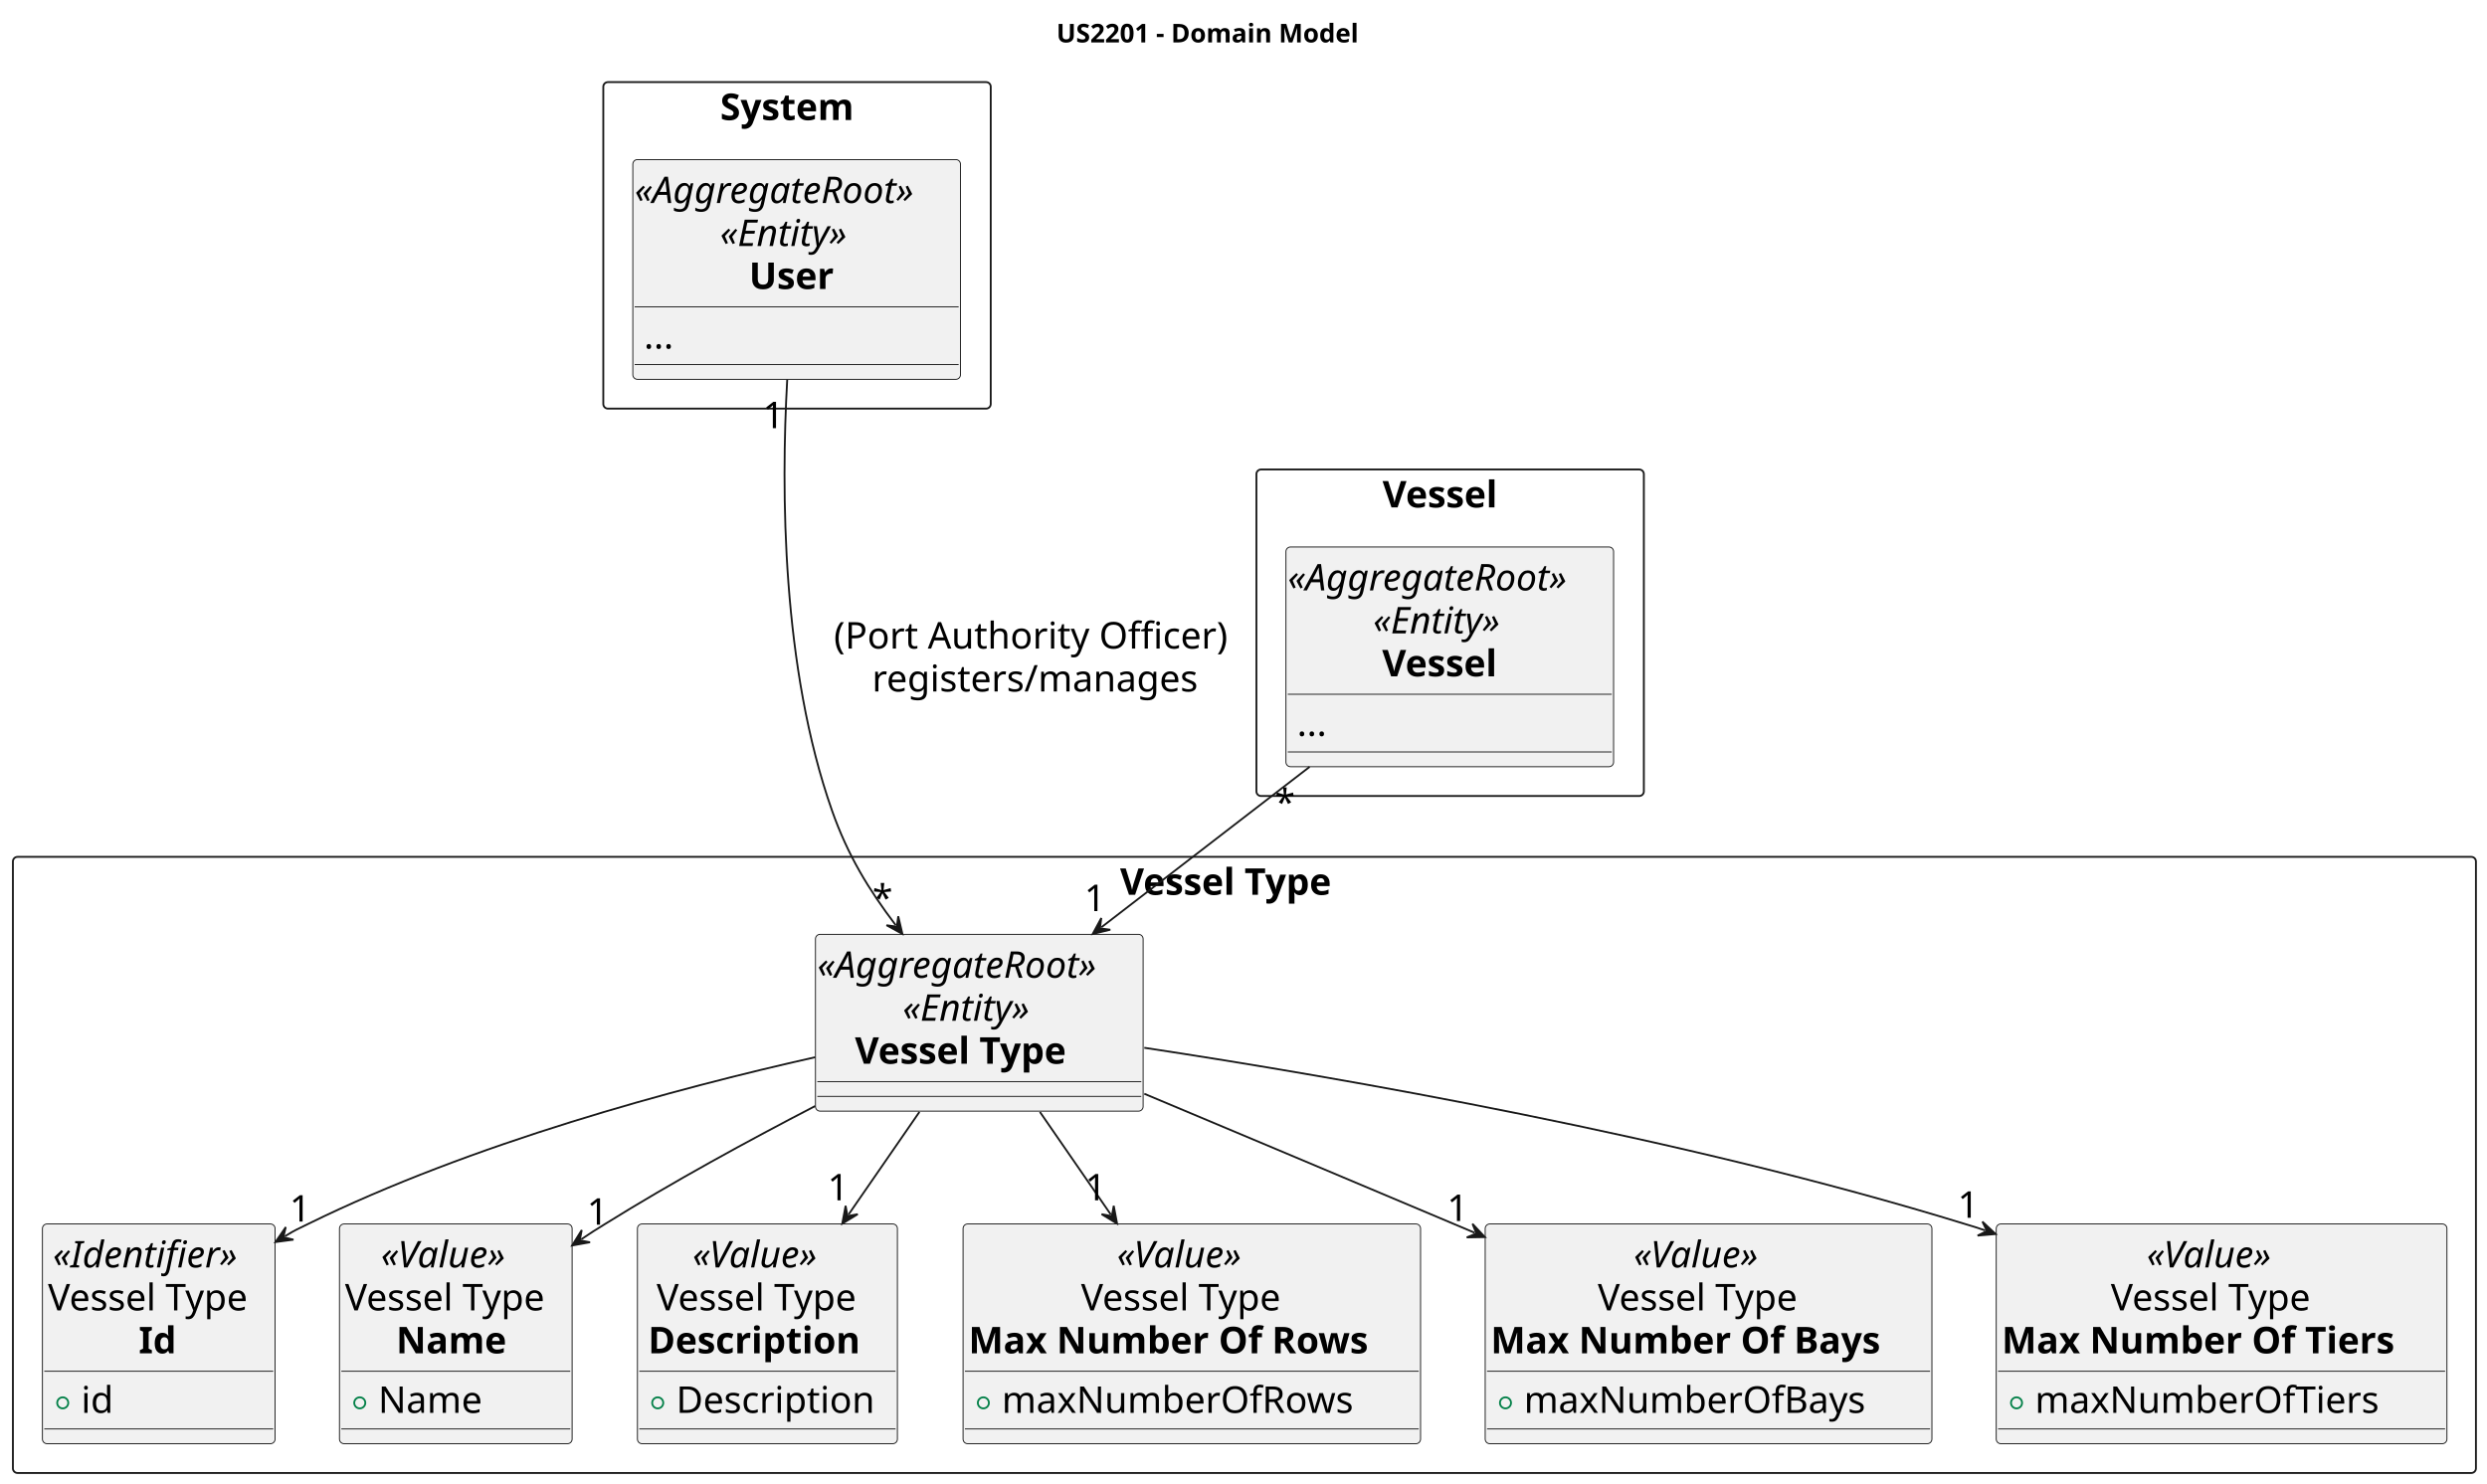
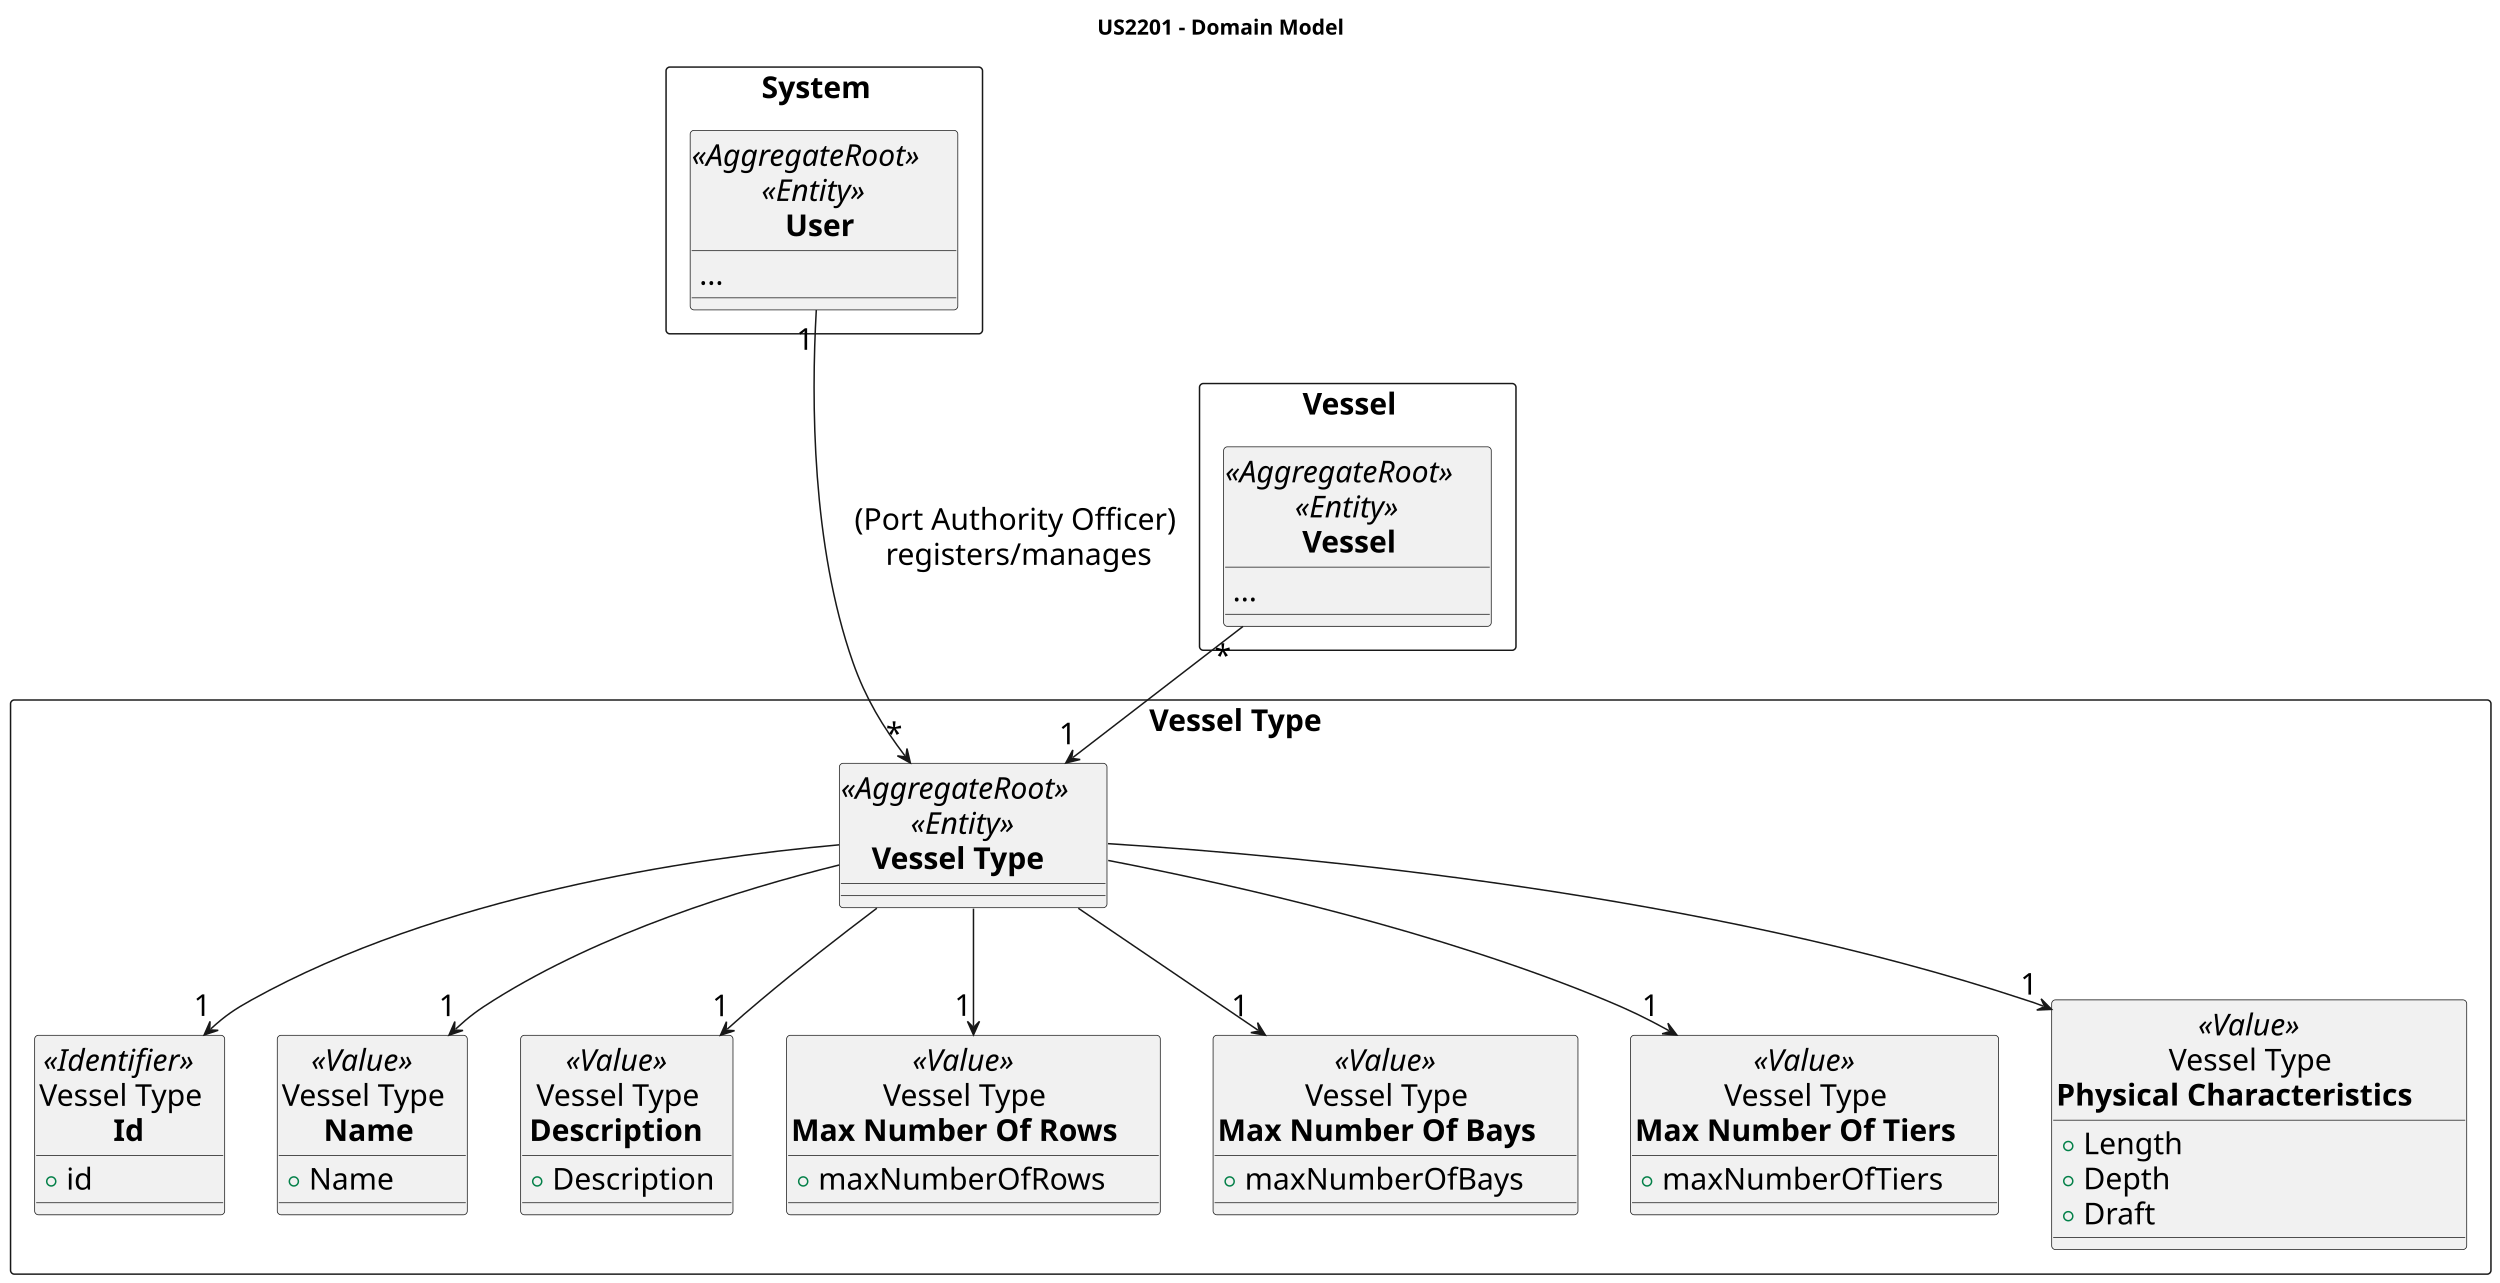
- <svg xmlns="http://www.w3.org/2000/svg" contentStyleType="text/css" data-diagram-type="CLASS" height="804px" preserveAspectRatio="none" style="width:1348px;height:804px;background:#FFFFFF;" version="1.1" viewBox="0 0 1348 804" width="1348px" zoomAndPan="magnify">
+ <svg xmlns="http://www.w3.org/2000/svg" contentStyleType="text/css" data-diagram-type="CLASS" height="851px" preserveAspectRatio="none" style="width:1659px;height:851px;background:#FFFFFF;" version="1.1" viewBox="0 0 1659 851" width="1659px" zoomAndPan="magnify">
  <defs />
  <g>
-     <text fill="#000000" font-family="sans-serif" font-size="14" font-weight="bold" lengthAdjust="spacing" textLength="188.754" x="572.623" y="22.995">US2201 - Domain Model</text>
+     <text fill="#000000" font-family="sans-serif" font-size="14" font-weight="bold" lengthAdjust="spacing" textLength="188.754" x="728.123" y="22.995">US2201 - Domain Model</text>
    <g class="cluster" data-entity="System" data-source-line="4" data-uid="ent0002" id="cluster_System">
-       <rect fill="none" height="177" rx="2.5" ry="2.5" style="stroke:#181818;stroke-width:1;" width="210" x="327" y="44.514" />
-       <text fill="#000000" font-family="sans-serif" font-size="20" font-weight="bold" lengthAdjust="spacing" textLength="83.311" x="390.345" y="65.078">System</text>
+       <rect fill="none" height="177" rx="2.5" ry="2.5" style="stroke:#181818;stroke-width:1;" width="210" x="442" y="44.514" />
+       <text fill="#000000" font-family="sans-serif" font-size="20" font-weight="bold" lengthAdjust="spacing" textLength="83.311" x="505.345" y="65.078">System</text>
    </g>
    <g class="cluster" data-entity="Vessel" data-source-line="11" data-uid="ent0004" id="cluster_Vessel">
-       <rect fill="none" height="177" rx="2.5" ry="2.5" style="stroke:#181818;stroke-width:1;" width="210" x="681" y="254.514" />
-       <text fill="#000000" font-family="sans-serif" font-size="20" font-weight="bold" lengthAdjust="spacing" textLength="73.272" x="749.364" y="275.078">Vessel</text>
+       <rect fill="none" height="177" rx="2.5" ry="2.5" style="stroke:#181818;stroke-width:1;" width="210" x="796" y="254.514" />
+       <text fill="#000000" font-family="sans-serif" font-size="20" font-weight="bold" lengthAdjust="spacing" textLength="73.272" x="864.364" y="275.078">Vessel</text>
    </g>
    <g class="cluster" data-entity="Vessel Type" data-source-line="18" data-uid="ent0006" id="cluster_Vessel Type">
-       <rect fill="none" height="334" rx="2.5" ry="2.5" style="stroke:#181818;stroke-width:1;" width="1335" x="7" y="464.514" />
-       <text fill="#000000" font-family="sans-serif" font-size="20" font-weight="bold" lengthAdjust="spacing" textLength="134.795" x="607.102" y="485.078">Vessel Type</text>
+       <rect fill="none" height="381" rx="2.5" ry="2.5" style="stroke:#181818;stroke-width:1;" width="1646" x="7" y="464.514" />
+       <text fill="#000000" font-family="sans-serif" font-size="20" font-weight="bold" lengthAdjust="spacing" textLength="134.795" x="762.602" y="485.078">Vessel Type</text>
    </g>
    <g class="entity" data-entity="user" data-source-line="5" data-uid="ent0003" id="entity_user">
-       <rect fill="#F1F1F1" height="119.125" rx="2.5" ry="2.5" style="stroke:#181818;stroke-width:0.5;" width="177.596" x="343" y="86.514" />
-       <text fill="#000000" font-family="sans-serif" font-size="20" font-style="italic" lengthAdjust="spacing" textLength="175.596" x="344" y="110.078">«AggregateRoot»</text>
-       <text fill="#000000" font-family="sans-serif" font-size="20" font-style="italic" lengthAdjust="spacing" textLength="83.076" x="390.26" y="133.359">«Entity»</text>
-       <text fill="#000000" font-family="sans-serif" font-size="20" font-weight="bold" lengthAdjust="spacing" textLength="51.572" x="406.012" y="156.641">User</text>
-       <line style="stroke:#181818;stroke-width:0.5;" x1="344" x2="519.596" y1="166.357" y2="166.357" />
-       <text fill="#000000" font-family="sans-serif" font-size="20" lengthAdjust="spacing" textLength="19.072" x="349" y="188.922">...</text>
-       <line style="stroke:#181818;stroke-width:0.5;" x1="344" x2="519.596" y1="197.639" y2="197.639" />
+       <rect fill="#F1F1F1" height="119.125" rx="2.5" ry="2.5" style="stroke:#181818;stroke-width:0.5;" width="177.596" x="458" y="86.514" />
+       <text fill="#000000" font-family="sans-serif" font-size="20" font-style="italic" lengthAdjust="spacing" textLength="175.596" x="459" y="110.078">«AggregateRoot»</text>
+       <text fill="#000000" font-family="sans-serif" font-size="20" font-style="italic" lengthAdjust="spacing" textLength="83.076" x="505.26" y="133.359">«Entity»</text>
+       <text fill="#000000" font-family="sans-serif" font-size="20" font-weight="bold" lengthAdjust="spacing" textLength="51.572" x="521.012" y="156.641">User</text>
+       <line style="stroke:#181818;stroke-width:0.5;" x1="459" x2="634.596" y1="166.357" y2="166.357" />
+       <text fill="#000000" font-family="sans-serif" font-size="20" lengthAdjust="spacing" textLength="19.072" x="464" y="188.922">...</text>
+       <line style="stroke:#181818;stroke-width:0.5;" x1="459" x2="634.596" y1="197.639" y2="197.639" />
    </g>
    <g class="entity" data-entity="vessel" data-source-line="12" data-uid="ent0005" id="entity_vessel">
-       <rect fill="#F1F1F1" height="119.125" rx="2.5" ry="2.5" style="stroke:#181818;stroke-width:0.5;" width="177.596" x="697" y="296.514" />
-       <text fill="#000000" font-family="sans-serif" font-size="20" font-style="italic" lengthAdjust="spacing" textLength="175.596" x="698" y="320.078">«AggregateRoot»</text>
-       <text fill="#000000" font-family="sans-serif" font-size="20" font-style="italic" lengthAdjust="spacing" textLength="83.076" x="744.26" y="343.359">«Entity»</text>
-       <text fill="#000000" font-family="sans-serif" font-size="20" font-weight="bold" lengthAdjust="spacing" textLength="73.272" x="749.162" y="366.641">Vessel</text>
-       <line style="stroke:#181818;stroke-width:0.5;" x1="698" x2="873.596" y1="376.357" y2="376.357" />
-       <text fill="#000000" font-family="sans-serif" font-size="20" lengthAdjust="spacing" textLength="19.072" x="703" y="398.922">...</text>
-       <line style="stroke:#181818;stroke-width:0.5;" x1="698" x2="873.596" y1="407.639" y2="407.639" />
+       <rect fill="#F1F1F1" height="119.125" rx="2.5" ry="2.5" style="stroke:#181818;stroke-width:0.5;" width="177.596" x="812" y="296.514" />
+       <text fill="#000000" font-family="sans-serif" font-size="20" font-style="italic" lengthAdjust="spacing" textLength="175.596" x="813" y="320.078">«AggregateRoot»</text>
+       <text fill="#000000" font-family="sans-serif" font-size="20" font-style="italic" lengthAdjust="spacing" textLength="83.076" x="859.26" y="343.359">«Entity»</text>
+       <text fill="#000000" font-family="sans-serif" font-size="20" font-weight="bold" lengthAdjust="spacing" textLength="73.272" x="864.162" y="366.641">Vessel</text>
+       <line style="stroke:#181818;stroke-width:0.5;" x1="813" x2="988.596" y1="376.357" y2="376.357" />
+       <text fill="#000000" font-family="sans-serif" font-size="20" lengthAdjust="spacing" textLength="19.072" x="818" y="398.922">...</text>
+       <line style="stroke:#181818;stroke-width:0.5;" x1="813" x2="988.596" y1="407.639" y2="407.639" />
    </g>
    <g class="entity" data-entity="vessel_type" data-source-line="19" data-uid="ent0007" id="entity_vessel_type">
-       <rect fill="#F1F1F1" height="95.844" rx="2.5" ry="2.5" style="stroke:#181818;stroke-width:0.5;" width="177.596" x="442" y="506.514" />
-       <text fill="#000000" font-family="sans-serif" font-size="20" font-style="italic" lengthAdjust="spacing" textLength="175.596" x="443" y="530.078">«AggregateRoot»</text>
-       <text fill="#000000" font-family="sans-serif" font-size="20" font-style="italic" lengthAdjust="spacing" textLength="83.076" x="489.26" y="553.359">«Entity»</text>
-       <text fill="#000000" font-family="sans-serif" font-size="20" font-weight="bold" lengthAdjust="spacing" textLength="134.795" x="463.4" y="576.641">Vessel Type</text>
-       <line style="stroke:#181818;stroke-width:0.5;" x1="443" x2="618.596" y1="586.357" y2="586.357" />
-       <line style="stroke:#181818;stroke-width:0.5;" x1="443" x2="618.596" y1="594.357" y2="594.357" />
+       <rect fill="#F1F1F1" height="95.844" rx="2.5" ry="2.5" style="stroke:#181818;stroke-width:0.5;" width="177.596" x="557" y="506.514" />
+       <text fill="#000000" font-family="sans-serif" font-size="20" font-style="italic" lengthAdjust="spacing" textLength="175.596" x="558" y="530.078">«AggregateRoot»</text>
+       <text fill="#000000" font-family="sans-serif" font-size="20" font-style="italic" lengthAdjust="spacing" textLength="83.076" x="604.26" y="553.359">«Entity»</text>
+       <text fill="#000000" font-family="sans-serif" font-size="20" font-weight="bold" lengthAdjust="spacing" textLength="134.795" x="578.4" y="576.641">Vessel Type</text>
+       <line style="stroke:#181818;stroke-width:0.5;" x1="558" x2="733.596" y1="586.357" y2="586.357" />
+       <line style="stroke:#181818;stroke-width:0.5;" x1="558" x2="733.596" y1="594.357" y2="594.357" />
    </g>
    <g class="entity" data-entity="vessel_type_id" data-source-line="23" data-uid="ent0008" id="entity_vessel_type_id">
-       <rect fill="#F1F1F1" height="119.125" rx="2.5" ry="2.5" style="stroke:#181818;stroke-width:0.5;" width="126.098" x="23" y="663.514" />
-       <text fill="#000000" font-family="sans-serif" font-size="20" font-style="italic" lengthAdjust="spacing" textLength="114.785" x="28.656" y="687.078">«Identifier»</text>
-       <text fill="#000000" font-family="sans-serif" font-size="20" lengthAdjust="spacing" textLength="120.098" x="26" y="710.359">Vessel Type</text>
-       <text fill="#000000" font-family="sans-serif" font-size="20" font-weight="bold" lengthAdjust="spacing" textLength="21.758" x="75.17" y="733.641">Id</text>
-       <line style="stroke:#181818;stroke-width:0.5;" x1="24" x2="148.098" y1="743.357" y2="743.357" />
-       <ellipse cx="34" cy="760.498" fill="none" rx="3" ry="3" style="stroke:#038048;stroke-width:1;" />
-       <text fill="#000000" font-family="sans-serif" font-size="20" lengthAdjust="spacing" textLength="18.252" x="44" y="765.922">id</text>
-       <line style="stroke:#181818;stroke-width:0.5;" x1="24" x2="148.098" y1="774.639" y2="774.639" />
+       <rect fill="#F1F1F1" height="119.125" rx="2.5" ry="2.5" style="stroke:#181818;stroke-width:0.5;" width="126.098" x="23" y="687.014" />
+       <text fill="#000000" font-family="sans-serif" font-size="20" font-style="italic" lengthAdjust="spacing" textLength="114.785" x="28.656" y="710.578">«Identifier»</text>
+       <text fill="#000000" font-family="sans-serif" font-size="20" lengthAdjust="spacing" textLength="120.098" x="26" y="733.859">Vessel Type</text>
+       <text fill="#000000" font-family="sans-serif" font-size="20" font-weight="bold" lengthAdjust="spacing" textLength="21.758" x="75.17" y="757.141">Id</text>
+       <line style="stroke:#181818;stroke-width:0.5;" x1="24" x2="148.098" y1="766.857" y2="766.857" />
+       <ellipse cx="34" cy="783.998" fill="none" rx="3" ry="3" style="stroke:#038048;stroke-width:1;" />
+       <text fill="#000000" font-family="sans-serif" font-size="20" lengthAdjust="spacing" textLength="18.252" x="44" y="789.422">id</text>
+       <line style="stroke:#181818;stroke-width:0.5;" x1="24" x2="148.098" y1="798.139" y2="798.139" />
    </g>
    <g class="entity" data-entity="vessel_type_name" data-source-line="28" data-uid="ent0009" id="entity_vessel_type_name">
-       <rect fill="#F1F1F1" height="119.125" rx="2.5" ry="2.5" style="stroke:#181818;stroke-width:0.5;" width="126.098" x="184" y="663.514" />
-       <text fill="#000000" font-family="sans-serif" font-size="20" font-style="italic" lengthAdjust="spacing" textLength="81.162" x="206.468" y="687.078">«Value»</text>
-       <text fill="#000000" font-family="sans-serif" font-size="20" lengthAdjust="spacing" textLength="120.098" x="187" y="710.359">Vessel Type</text>
-       <text fill="#000000" font-family="sans-serif" font-size="20" font-weight="bold" lengthAdjust="spacing" textLength="64.639" x="214.73" y="733.641">Name</text>
-       <line style="stroke:#181818;stroke-width:0.5;" x1="185" x2="309.098" y1="743.357" y2="743.357" />
-       <ellipse cx="195" cy="760.498" fill="none" rx="3" ry="3" style="stroke:#038048;stroke-width:1;" />
-       <text fill="#000000" font-family="sans-serif" font-size="20" lengthAdjust="spacing" textLength="59.004" x="205" y="765.922">Name</text>
-       <line style="stroke:#181818;stroke-width:0.5;" x1="185" x2="309.098" y1="774.639" y2="774.639" />
+       <rect fill="#F1F1F1" height="119.125" rx="2.5" ry="2.5" style="stroke:#181818;stroke-width:0.5;" width="126.098" x="184" y="687.014" />
+       <text fill="#000000" font-family="sans-serif" font-size="20" font-style="italic" lengthAdjust="spacing" textLength="81.162" x="206.468" y="710.578">«Value»</text>
+       <text fill="#000000" font-family="sans-serif" font-size="20" lengthAdjust="spacing" textLength="120.098" x="187" y="733.859">Vessel Type</text>
+       <text fill="#000000" font-family="sans-serif" font-size="20" font-weight="bold" lengthAdjust="spacing" textLength="64.639" x="214.73" y="757.141">Name</text>
+       <line style="stroke:#181818;stroke-width:0.5;" x1="185" x2="309.098" y1="766.857" y2="766.857" />
+       <ellipse cx="195" cy="783.998" fill="none" rx="3" ry="3" style="stroke:#038048;stroke-width:1;" />
+       <text fill="#000000" font-family="sans-serif" font-size="20" lengthAdjust="spacing" textLength="59.004" x="205" y="789.422">Name</text>
+       <line style="stroke:#181818;stroke-width:0.5;" x1="185" x2="309.098" y1="798.139" y2="798.139" />
    </g>
    <g class="entity" data-entity="vessel_type_description" data-source-line="33" data-uid="ent0010" id="entity_vessel_type_description">
-       <rect fill="#F1F1F1" height="119.125" rx="2.5" ry="2.5" style="stroke:#181818;stroke-width:0.5;" width="140.906" x="345.5" y="663.514" />
-       <text fill="#000000" font-family="sans-serif" font-size="20" font-style="italic" lengthAdjust="spacing" textLength="81.162" x="375.372" y="687.078">«Value»</text>
-       <text fill="#000000" font-family="sans-serif" font-size="20" lengthAdjust="spacing" textLength="120.098" x="355.904" y="710.359">Vessel Type</text>
-       <text fill="#000000" font-family="sans-serif" font-size="20" font-weight="bold" lengthAdjust="spacing" textLength="129.356" x="351.275" y="733.641">Description</text>
-       <line style="stroke:#181818;stroke-width:0.5;" x1="346.5" x2="485.406" y1="743.357" y2="743.357" />
-       <ellipse cx="356.5" cy="760.498" fill="none" rx="3" ry="3" style="stroke:#038048;stroke-width:1;" />
-       <text fill="#000000" font-family="sans-serif" font-size="20" lengthAdjust="spacing" textLength="113.906" x="366.5" y="765.922">Description</text>
-       <line style="stroke:#181818;stroke-width:0.5;" x1="346.5" x2="485.406" y1="774.639" y2="774.639" />
+       <rect fill="#F1F1F1" height="119.125" rx="2.5" ry="2.5" style="stroke:#181818;stroke-width:0.5;" width="140.906" x="345.5" y="687.014" />
+       <text fill="#000000" font-family="sans-serif" font-size="20" font-style="italic" lengthAdjust="spacing" textLength="81.162" x="375.372" y="710.578">«Value»</text>
+       <text fill="#000000" font-family="sans-serif" font-size="20" lengthAdjust="spacing" textLength="120.098" x="355.904" y="733.859">Vessel Type</text>
+       <text fill="#000000" font-family="sans-serif" font-size="20" font-weight="bold" lengthAdjust="spacing" textLength="129.356" x="351.275" y="757.141">Description</text>
+       <line style="stroke:#181818;stroke-width:0.5;" x1="346.5" x2="485.406" y1="766.857" y2="766.857" />
+       <ellipse cx="356.5" cy="783.998" fill="none" rx="3" ry="3" style="stroke:#038048;stroke-width:1;" />
+       <text fill="#000000" font-family="sans-serif" font-size="20" lengthAdjust="spacing" textLength="113.906" x="366.5" y="789.422">Description</text>
+       <line style="stroke:#181818;stroke-width:0.5;" x1="346.5" x2="485.406" y1="798.139" y2="798.139" />
    </g>
    <g class="entity" data-entity="vessel_type_max_nr" data-source-line="37" data-uid="ent0011" id="entity_vessel_type_max_nr">
-       <rect fill="#F1F1F1" height="119.125" rx="2.5" ry="2.5" style="stroke:#181818;stroke-width:0.5;" width="247.973" x="522" y="663.514" />
-       <text fill="#000000" font-family="sans-serif" font-size="20" font-style="italic" lengthAdjust="spacing" textLength="81.162" x="605.405" y="687.078">«Value»</text>
-       <text fill="#000000" font-family="sans-serif" font-size="20" lengthAdjust="spacing" textLength="120.098" x="585.938" y="710.359">Vessel Type</text>
-       <text fill="#000000" font-family="sans-serif" font-size="20" font-weight="bold" lengthAdjust="spacing" textLength="241.973" x="525" y="733.641">Max Number Of Rows</text>
-       <line style="stroke:#181818;stroke-width:0.5;" x1="523" x2="768.973" y1="743.357" y2="743.357" />
-       <ellipse cx="533" cy="760.498" fill="none" rx="3" ry="3" style="stroke:#038048;stroke-width:1;" />
-       <text fill="#000000" font-family="sans-serif" font-size="20" lengthAdjust="spacing" textLength="199.609" x="543" y="765.922">maxNumberOfRows</text>
-       <line style="stroke:#181818;stroke-width:0.5;" x1="523" x2="768.973" y1="774.639" y2="774.639" />
+       <rect fill="#F1F1F1" height="119.125" rx="2.5" ry="2.5" style="stroke:#181818;stroke-width:0.5;" width="247.973" x="522" y="687.014" />
+       <text fill="#000000" font-family="sans-serif" font-size="20" font-style="italic" lengthAdjust="spacing" textLength="81.162" x="605.405" y="710.578">«Value»</text>
+       <text fill="#000000" font-family="sans-serif" font-size="20" lengthAdjust="spacing" textLength="120.098" x="585.938" y="733.859">Vessel Type</text>
+       <text fill="#000000" font-family="sans-serif" font-size="20" font-weight="bold" lengthAdjust="spacing" textLength="241.973" x="525" y="757.141">Max Number Of Rows</text>
+       <line style="stroke:#181818;stroke-width:0.5;" x1="523" x2="768.973" y1="766.857" y2="766.857" />
+       <ellipse cx="533" cy="783.998" fill="none" rx="3" ry="3" style="stroke:#038048;stroke-width:1;" />
+       <text fill="#000000" font-family="sans-serif" font-size="20" lengthAdjust="spacing" textLength="199.609" x="543" y="789.422">maxNumberOfRows</text>
+       <line style="stroke:#181818;stroke-width:0.5;" x1="523" x2="768.973" y1="798.139" y2="798.139" />
    </g>
    <g class="entity" data-entity="vessel_type_max_nb" data-source-line="41" data-uid="ent0012" id="entity_vessel_type_max_nb">
-       <rect fill="#F1F1F1" height="119.125" rx="2.5" ry="2.5" style="stroke:#181818;stroke-width:0.5;" width="242.133" x="805" y="663.514" />
-       <text fill="#000000" font-family="sans-serif" font-size="20" font-style="italic" lengthAdjust="spacing" textLength="81.162" x="885.485" y="687.078">«Value»</text>
-       <text fill="#000000" font-family="sans-serif" font-size="20" lengthAdjust="spacing" textLength="120.098" x="866.018" y="710.359">Vessel Type</text>
-       <text fill="#000000" font-family="sans-serif" font-size="20" font-weight="bold" lengthAdjust="spacing" textLength="236.133" x="808" y="733.641">Max Number Of Bays</text>
-       <line style="stroke:#181818;stroke-width:0.5;" x1="806" x2="1046.133" y1="743.357" y2="743.357" />
-       <ellipse cx="816" cy="760.498" fill="none" rx="3" ry="3" style="stroke:#038048;stroke-width:1;" />
-       <text fill="#000000" font-family="sans-serif" font-size="20" lengthAdjust="spacing" textLength="194.932" x="826" y="765.922">maxNumberOfBays</text>
-       <line style="stroke:#181818;stroke-width:0.5;" x1="806" x2="1046.133" y1="774.639" y2="774.639" />
+       <rect fill="#F1F1F1" height="119.125" rx="2.5" ry="2.5" style="stroke:#181818;stroke-width:0.5;" width="242.133" x="805" y="687.014" />
+       <text fill="#000000" font-family="sans-serif" font-size="20" font-style="italic" lengthAdjust="spacing" textLength="81.162" x="885.485" y="710.578">«Value»</text>
+       <text fill="#000000" font-family="sans-serif" font-size="20" lengthAdjust="spacing" textLength="120.098" x="866.018" y="733.859">Vessel Type</text>
+       <text fill="#000000" font-family="sans-serif" font-size="20" font-weight="bold" lengthAdjust="spacing" textLength="236.133" x="808" y="757.141">Max Number Of Bays</text>
+       <line style="stroke:#181818;stroke-width:0.5;" x1="806" x2="1046.133" y1="766.857" y2="766.857" />
+       <ellipse cx="816" cy="783.998" fill="none" rx="3" ry="3" style="stroke:#038048;stroke-width:1;" />
+       <text fill="#000000" font-family="sans-serif" font-size="20" lengthAdjust="spacing" textLength="194.932" x="826" y="789.422">maxNumberOfBays</text>
+       <line style="stroke:#181818;stroke-width:0.5;" x1="806" x2="1046.133" y1="798.139" y2="798.139" />
    </g>
    <g class="entity" data-entity="vessel_type_max_nt" data-source-line="45" data-uid="ent0013" id="entity_vessel_type_max_nt">
-       <rect fill="#F1F1F1" height="119.125" rx="2.5" ry="2.5" style="stroke:#181818;stroke-width:0.5;" width="244.281" x="1082" y="663.514" />
-       <text fill="#000000" font-family="sans-serif" font-size="20" font-style="italic" lengthAdjust="spacing" textLength="81.162" x="1163.56" y="687.078">«Value»</text>
-       <text fill="#000000" font-family="sans-serif" font-size="20" lengthAdjust="spacing" textLength="120.098" x="1144.092" y="710.359">Vessel Type</text>
-       <text fill="#000000" font-family="sans-serif" font-size="20" font-weight="bold" lengthAdjust="spacing" textLength="238.281" x="1085" y="733.641">Max Number Of Tiers</text>
-       <line style="stroke:#181818;stroke-width:0.5;" x1="1083" x2="1325.281" y1="743.357" y2="743.357" />
-       <ellipse cx="1093" cy="760.498" fill="none" rx="3" ry="3" style="stroke:#038048;stroke-width:1;" />
-       <text fill="#000000" font-family="sans-serif" font-size="20" lengthAdjust="spacing" textLength="195.42" x="1103" y="765.922">maxNumberOfTiers</text>
-       <line style="stroke:#181818;stroke-width:0.5;" x1="1083" x2="1325.281" y1="774.639" y2="774.639" />
+       <rect fill="#F1F1F1" height="119.125" rx="2.5" ry="2.5" style="stroke:#181818;stroke-width:0.5;" width="244.281" x="1082" y="687.014" />
+       <text fill="#000000" font-family="sans-serif" font-size="20" font-style="italic" lengthAdjust="spacing" textLength="81.162" x="1163.56" y="710.578">«Value»</text>
+       <text fill="#000000" font-family="sans-serif" font-size="20" lengthAdjust="spacing" textLength="120.098" x="1144.092" y="733.859">Vessel Type</text>
+       <text fill="#000000" font-family="sans-serif" font-size="20" font-weight="bold" lengthAdjust="spacing" textLength="238.281" x="1085" y="757.141">Max Number Of Tiers</text>
+       <line style="stroke:#181818;stroke-width:0.5;" x1="1083" x2="1325.281" y1="766.857" y2="766.857" />
+       <ellipse cx="1093" cy="783.998" fill="none" rx="3" ry="3" style="stroke:#038048;stroke-width:1;" />
+       <text fill="#000000" font-family="sans-serif" font-size="20" lengthAdjust="spacing" textLength="195.42" x="1103" y="789.422">maxNumberOfTiers</text>
+       <line style="stroke:#181818;stroke-width:0.5;" x1="1083" x2="1325.281" y1="798.139" y2="798.139" />
    </g>
-     <g class="link" data-entity-1="user" data-entity-2="vessel_type" data-source-line="52" data-uid="lnk14" id="link_user_vessel_type">
-       <path codeLine="52" d="M426.69,205.754 C423.3,266.164 423.76,362.114 451,439.514 C459.43,463.464 470.768,482.168 485.498,501.538" fill="none" id="user-to-vessel_type" style="stroke:#181818;stroke-width:1;" />
-       <polygon fill="#181818" points="489.13,506.314,486.866,496.728,486.103,502.334,480.498,501.571,489.13,506.314" style="stroke:#181818;stroke-width:1;" />
-       <text fill="#000000" font-family="sans-serif" font-size="20" lengthAdjust="spacing" textLength="228.154" x="452" y="351.578">(Port Authority Officer)</text>
-       <text fill="#000000" font-family="sans-serif" font-size="20" lengthAdjust="spacing" textLength="186.816" x="472.669" y="374.859">registers/manages</text>
-       <text fill="#000000" font-family="sans-serif" font-size="20" lengthAdjust="spacing" textLength="12.725" x="413.515" y="232.119">1</text>
-       <text fill="#000000" font-family="sans-serif" font-size="20" lengthAdjust="spacing" textLength="10" x="472.859" y="493.885">*</text>
+     <g class="entity" data-entity="vessel_type_physical_char" data-source-line="50" data-uid="ent0014" id="entity_vessel_type_physical_char">
+       <rect fill="#F1F1F1" height="165.688" rx="2.5" ry="2.5" style="stroke:#181818;stroke-width:0.5;" width="275.414" x="1361.5" y="663.514" />
+       <text fill="#000000" font-family="sans-serif" font-size="20" font-style="italic" lengthAdjust="spacing" textLength="81.162" x="1458.626" y="687.078">«Value»</text>
+       <text fill="#000000" font-family="sans-serif" font-size="20" lengthAdjust="spacing" textLength="120.098" x="1439.158" y="710.359">Vessel Type</text>
+       <text fill="#000000" font-family="sans-serif" font-size="20" font-weight="bold" lengthAdjust="spacing" textLength="269.414" x="1364.5" y="733.641">Physical Characteristics</text>
+       <line style="stroke:#181818;stroke-width:0.5;" x1="1362.5" x2="1635.914" y1="743.357" y2="743.357" />
+       <ellipse cx="1372.5" cy="760.498" fill="none" rx="3" ry="3" style="stroke:#038048;stroke-width:1;" />
+       <text fill="#000000" font-family="sans-serif" font-size="20" lengthAdjust="spacing" textLength="69.336" x="1382.5" y="765.922">Length</text>
+       <ellipse cx="1372.5" cy="783.779" fill="none" rx="3" ry="3" style="stroke:#038048;stroke-width:1;" />
+       <text fill="#000000" font-family="sans-serif" font-size="20" lengthAdjust="spacing" textLength="60.918" x="1382.5" y="789.203">Depth</text>
+       <ellipse cx="1372.5" cy="807.061" fill="none" rx="3" ry="3" style="stroke:#038048;stroke-width:1;" />
+       <text fill="#000000" font-family="sans-serif" font-size="20" lengthAdjust="spacing" textLength="50.762" x="1382.5" y="812.484">Draft</text>
+       <line style="stroke:#181818;stroke-width:0.5;" x1="1362.5" x2="1635.914" y1="821.201" y2="821.201" />
    </g>
-     <g class="link" data-entity-1="vessel" data-entity-2="vessel_type" data-source-line="54" data-uid="lnk15" id="link_vessel_vessel_type">
-       <path codeLine="54" d="M709.84,415.704 C672.27,444.654 632.312,475.441 596.992,502.661" fill="none" id="vessel-to-vessel_type" style="stroke:#181818;stroke-width:1;" />
-       <polygon fill="#181818" points="592.24,506.324,601.81,503.998,596.2,503.272,596.927,497.661,592.24,506.324" style="stroke:#181818;stroke-width:1;" />
-       <text fill="#000000" font-family="sans-serif" font-size="20" lengthAdjust="spacing" textLength="10" x="690.985" y="442.063">*</text>
-       <text fill="#000000" font-family="sans-serif" font-size="20" lengthAdjust="spacing" textLength="12.725" x="587.739" y="493.897">1</text>
+     <g class="link" data-entity-1="user" data-entity-2="vessel_type" data-source-line="58" data-uid="lnk15" id="link_user_vessel_type">
+       <path codeLine="58" d="M541.69,205.754 C538.3,266.164 538.76,362.114 566,439.514 C574.43,463.464 585.768,482.168 600.498,501.538" fill="none" id="user-to-vessel_type" style="stroke:#181818;stroke-width:1;" />
+       <polygon fill="#181818" points="604.13,506.314,601.866,496.728,601.103,502.334,595.498,501.571,604.13,506.314" style="stroke:#181818;stroke-width:1;" />
+       <text fill="#000000" font-family="sans-serif" font-size="20" lengthAdjust="spacing" textLength="228.154" x="567" y="351.578">(Port Authority Officer)</text>
+       <text fill="#000000" font-family="sans-serif" font-size="20" lengthAdjust="spacing" textLength="186.816" x="587.669" y="374.859">registers/manages</text>
+       <text fill="#000000" font-family="sans-serif" font-size="20" lengthAdjust="spacing" textLength="12.725" x="528.515" y="232.119">1</text>
+       <text fill="#000000" font-family="sans-serif" font-size="20" lengthAdjust="spacing" textLength="10" x="587.859" y="493.885">*</text>
    </g>
-     <g class="link" data-entity-1="vessel_type" data-entity-2="vessel_type_id" data-source-line="56" data-uid="lnk16" id="link_vessel_type_vessel_type_id">
-       <path codeLine="56" d="M441.85,573.124 C366.18,590.114 256.03,619.744 167,663.514 C161.08,666.424 160.257,666.62 154.427,670.19" fill="none" id="vessel_type-to-vessel_type_id" style="stroke:#181818;stroke-width:1;" />
-       <polygon fill="#181818" points="149.31,673.324,159.074,672.035,153.574,670.713,154.896,665.212,149.31,673.324" style="stroke:#181818;stroke-width:1;" />
-       <text fill="#000000" font-family="sans-serif" font-size="20" lengthAdjust="spacing" textLength="12.725" x="156.925" y="662.204">1</text>
+     <g class="link" data-entity-1="vessel" data-entity-2="vessel_type" data-source-line="60" data-uid="lnk16" id="link_vessel_vessel_type">
+       <path codeLine="60" d="M824.84,415.704 C787.27,444.654 747.312,475.441 711.992,502.661" fill="none" id="vessel-to-vessel_type" style="stroke:#181818;stroke-width:1;" />
+       <polygon fill="#181818" points="707.24,506.324,716.81,503.998,711.2,503.272,711.927,497.661,707.24,506.324" style="stroke:#181818;stroke-width:1;" />
+       <text fill="#000000" font-family="sans-serif" font-size="20" lengthAdjust="spacing" textLength="10" x="805.985" y="442.063">*</text>
+       <text fill="#000000" font-family="sans-serif" font-size="20" lengthAdjust="spacing" textLength="12.725" x="702.739" y="493.897">1</text>
    </g>
-     <g class="link" data-entity-1="vessel_type" data-entity-2="vessel_type_name" data-source-line="57" data-uid="lnk17" id="link_vessel_type_vessel_type_name">
-       <path codeLine="57" d="M441.84,599.594 C405.86,618.244 364.34,640.874 328,663.514 C322.11,667.184 321.045,667.765 315.075,671.815" fill="none" id="vessel_type-to-vessel_type_name" style="stroke:#181818;stroke-width:1;" />
-       <polygon fill="#181818" points="310.11,675.184,319.803,673.441,314.248,672.377,315.312,666.821,310.11,675.184" style="stroke:#181818;stroke-width:1;" />
-       <text fill="#000000" font-family="sans-serif" font-size="20" lengthAdjust="spacing" textLength="12.725" x="318.137" y="663.897">1</text>
+     <g class="link" data-entity-1="vessel_type" data-entity-2="vessel_type_id" data-source-line="62" data-uid="lnk17" id="link_vessel_type_vessel_type_id">
+       <path codeLine="62" d="M556.8,560.634 C456.4,569.674 291.11,594.644 167,663.514 C155.8,669.724 149.57,673.917 139.88,682.767" fill="none" id="vessel_type-to-vessel_type_id" style="stroke:#181818;stroke-width:1;" />
+       <polygon fill="#181818" points="135.45,686.814,144.793,683.698,139.142,683.442,139.398,677.791,135.45,686.814" style="stroke:#181818;stroke-width:1;" />
+       <text fill="#000000" font-family="sans-serif" font-size="20" lengthAdjust="spacing" textLength="12.725" x="128.51" y="674.155">1</text>
    </g>
-     <g class="link" data-entity-1="vessel_type" data-entity-2="vessel_type_description" data-source-line="58" data-uid="lnk18" id="link_vessel_type_vessel_type_description">
-       <path codeLine="58" d="M498.35,602.784 C485.34,621.624 473.631,638.578 459.921,658.418" fill="none" id="vessel_type-to-vessel_type_description" style="stroke:#181818;stroke-width:1;" />
-       <polygon fill="#181818" points="456.51,663.354,464.917,658.223,459.353,659.24,458.336,653.676,456.51,663.354" style="stroke:#181818;stroke-width:1;" />
-       <text fill="#000000" font-family="sans-serif" font-size="20" lengthAdjust="spacing" textLength="12.725" x="448.548" y="650.699">1</text>
+     <g class="link" data-entity-1="vessel_type" data-entity-2="vessel_type_name" data-source-line="63" data-uid="lnk18" id="link_vessel_type_vessel_type_name">
+       <path codeLine="63" d="M556.82,574.024 C490.24,590.554 398.91,619.104 328,663.514 C317.48,670.094 311.721,674.236 302.341,682.886" fill="none" id="vessel_type-to-vessel_type_name" style="stroke:#181818;stroke-width:1;" />
+       <polygon fill="#181818" points="297.93,686.954,307.258,683.793,301.606,683.564,301.834,677.912,297.93,686.954" style="stroke:#181818;stroke-width:1;" />
+       <text fill="#000000" font-family="sans-serif" font-size="20" lengthAdjust="spacing" textLength="12.725" x="291.161" y="674.311">1</text>
    </g>
-     <g class="link" data-entity-1="vessel_type" data-entity-2="vessel_type_max_nr" data-source-line="59" data-uid="lnk19" id="link_vessel_type_vessel_type_max_nr">
-       <path codeLine="59" d="M563.65,602.784 C576.66,621.624 588.369,638.578 602.079,658.418" fill="none" id="vessel_type-to-vessel_type_max_nr" style="stroke:#181818;stroke-width:1;" />
-       <polygon fill="#181818" points="605.49,663.354,603.664,653.676,602.648,659.24,597.083,658.223,605.49,663.354" style="stroke:#181818;stroke-width:1;" />
-       <text fill="#000000" font-family="sans-serif" font-size="20" lengthAdjust="spacing" textLength="12.725" x="588.156" y="650.699">1</text>
+     <g class="link" data-entity-1="vessel_type" data-entity-2="vessel_type_description" data-source-line="64" data-uid="lnk19" id="link_vessel_type_vessel_type_description">
+       <path codeLine="64" d="M581.87,602.694 C557.42,621.184 529.55,642.874 505,663.514 C496.15,670.954 491.462,674.962 482.542,682.982" fill="none" id="vessel_type-to-vessel_type_description" style="stroke:#181818;stroke-width:1;" />
+       <polygon fill="#181818" points="478.08,686.994,487.447,683.951,481.798,683.651,482.098,678.002,478.08,686.994" style="stroke:#181818;stroke-width:1;" />
+       <text fill="#000000" font-family="sans-serif" font-size="20" lengthAdjust="spacing" textLength="12.725" x="472.612" y="674.356">1</text>
    </g>
-     <g class="link" data-entity-1="vessel_type" data-entity-2="vessel_type_max_nb" data-source-line="60" data-uid="lnk20" id="link_vessel_type_vessel_type_max_nb">
-       <path codeLine="60" d="M620.23,592.934 C669.68,613.684 732.26,639.994 788,663.514 C793.51,665.844 793.625,665.884 799.315,668.294" fill="none" id="vessel_type-to-vessel_type_max_nb" style="stroke:#181818;stroke-width:1;" />
-       <polygon fill="#181818" points="804.84,670.634,798.113,663.44,800.236,668.684,794.993,670.807,804.84,670.634" style="stroke:#181818;stroke-width:1;" />
-       <text fill="#000000" font-family="sans-serif" font-size="20" lengthAdjust="spacing" textLength="12.725" x="784.316" y="661.911">1</text>
+     <g class="link" data-entity-1="vessel_type" data-entity-2="vessel_type_max_nr" data-source-line="65" data-uid="lnk20" id="link_vessel_type_vessel_type_max_nr">
+       <path codeLine="65" d="M646,602.964 C646,628.364 646,653.854 646,680.774" fill="none" id="vessel_type-to-vessel_type_max_nr" style="stroke:#181818;stroke-width:1;" />
+       <polygon fill="#181818" points="646,686.774,650,677.774,646,681.774,642,677.774,646,686.774" style="stroke:#181818;stroke-width:1;" />
+       <text fill="#000000" font-family="sans-serif" font-size="20" lengthAdjust="spacing" textLength="12.725" x="633.35" y="674.11">1</text>
    </g>
-     <g class="link" data-entity-1="vessel_type" data-entity-2="vessel_type_max_nt" data-source-line="61" data-uid="lnk21" id="link_vessel_type_vessel_type_max_nt">
-       <path codeLine="61" d="M620.22,568.004 C727.36,584.254 911.79,616.294 1065,663.514 C1070.5,665.214 1070.419,665.083 1076.03,667.023" fill="none" id="vessel_type-to-vessel_type_max_nt" style="stroke:#181818;stroke-width:1;" />
-       <polygon fill="#181818" points="1081.7,668.984,1074.502,662.262,1076.975,667.35,1071.887,669.823,1081.7,668.984" style="stroke:#181818;stroke-width:1;" />
-       <text fill="#000000" font-family="sans-serif" font-size="20" lengthAdjust="spacing" textLength="12.725" x="1061.095" y="660.151">1</text>
+     <g class="link" data-entity-1="vessel_type" data-entity-2="vessel_type_max_nb" data-source-line="66" data-uid="lnk21" id="link_vessel_type_vessel_type_max_nb">
+       <path codeLine="66" d="M715.57,602.724 C753.15,628.224 794.915,656.565 834.785,683.615" fill="none" id="vessel_type-to-vessel_type_max_nb" style="stroke:#181818;stroke-width:1;" />
+       <polygon fill="#181818" points="839.75,686.984,834.548,678.621,835.612,684.177,830.057,685.241,839.75,686.984" style="stroke:#181818;stroke-width:1;" />
+       <text fill="#000000" font-family="sans-serif" font-size="20" lengthAdjust="spacing" textLength="12.725" x="817.118" y="674.344">1</text>
+     </g>
+     <g class="link" data-entity-1="vessel_type" data-entity-2="vessel_type_max_nt" data-source-line="67" data-uid="lnk22" id="link_vessel_type_vessel_type_max_nt">
+       <path codeLine="67" d="M735.4,570.994 C821.86,587.704 955.51,618.174 1065,663.514 C1080.92,670.104 1091.957,675.365 1107.526,683.955" fill="none" id="vessel_type-to-vessel_type_max_nt" style="stroke:#181818;stroke-width:1;" />
+       <polygon fill="#181818" points="1112.78,686.854,1106.832,679.004,1108.402,684.438,1102.967,686.009,1112.78,686.854" style="stroke:#181818;stroke-width:1;" />
+       <text fill="#000000" font-family="sans-serif" font-size="20" lengthAdjust="spacing" textLength="12.725" x="1089.565" y="674.199">1</text>
+     </g>
+     <g class="link" data-entity-1="vessel_type" data-entity-2="vessel_type_physical_char" data-source-line="68" data-uid="lnk23" id="link_vessel_type_vessel_type_physical_char">
+       <path codeLine="68" d="M735.26,559.844 C870.19,568.474 1132.74,593.494 1344,663.514 C1349.78,665.434 1350.012,665.358 1355.842,667.638" fill="none" id="vessel_type-to-vessel_type_physical_char" style="stroke:#181818;stroke-width:1;" />
+       <polygon fill="#181818" points="1361.43,669.824,1354.505,662.821,1356.773,668.003,1351.591,670.271,1361.43,669.824" style="stroke:#181818;stroke-width:1;" />
+       <text fill="#000000" font-family="sans-serif" font-size="20" lengthAdjust="spacing" textLength="12.725" x="1340.691" y="660.032">1</text>
    </g>
  </g>
</svg>
